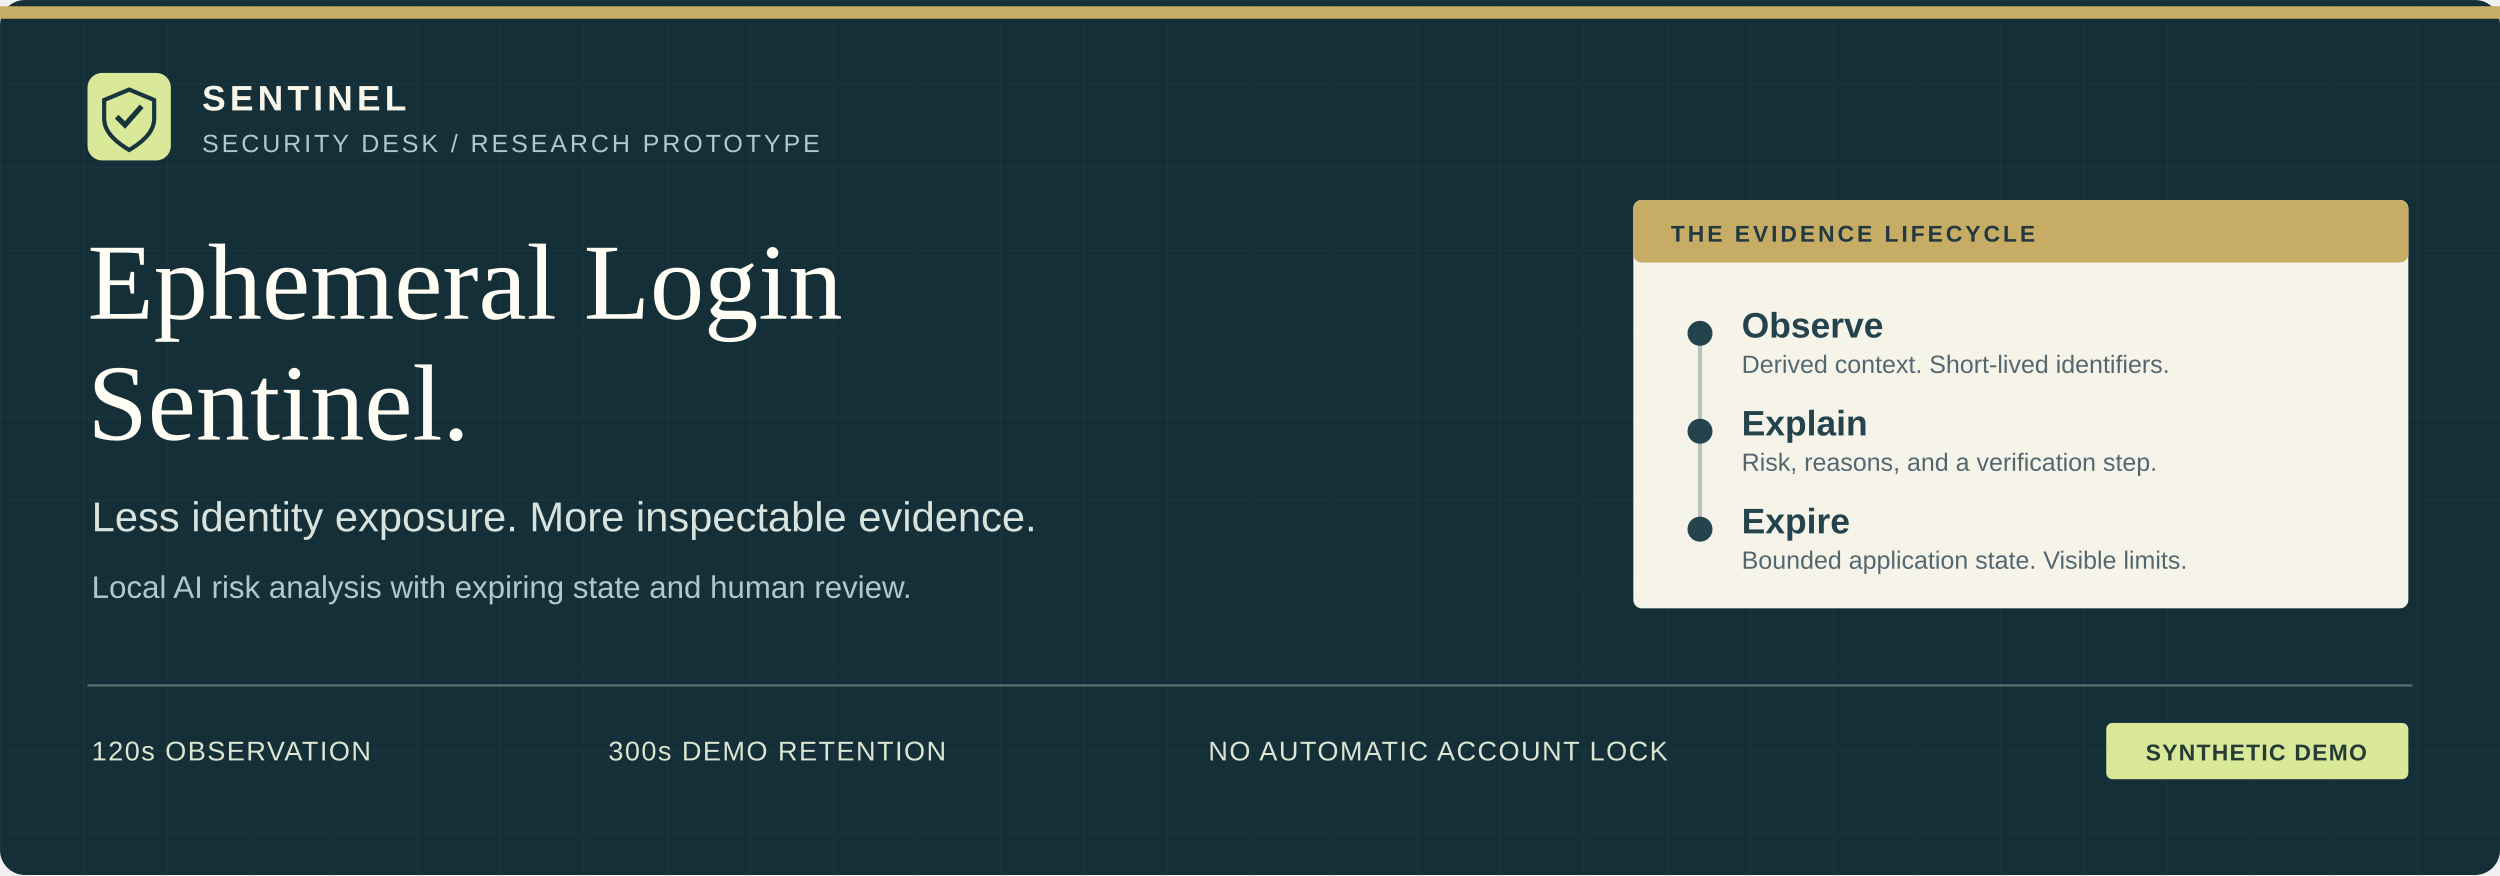
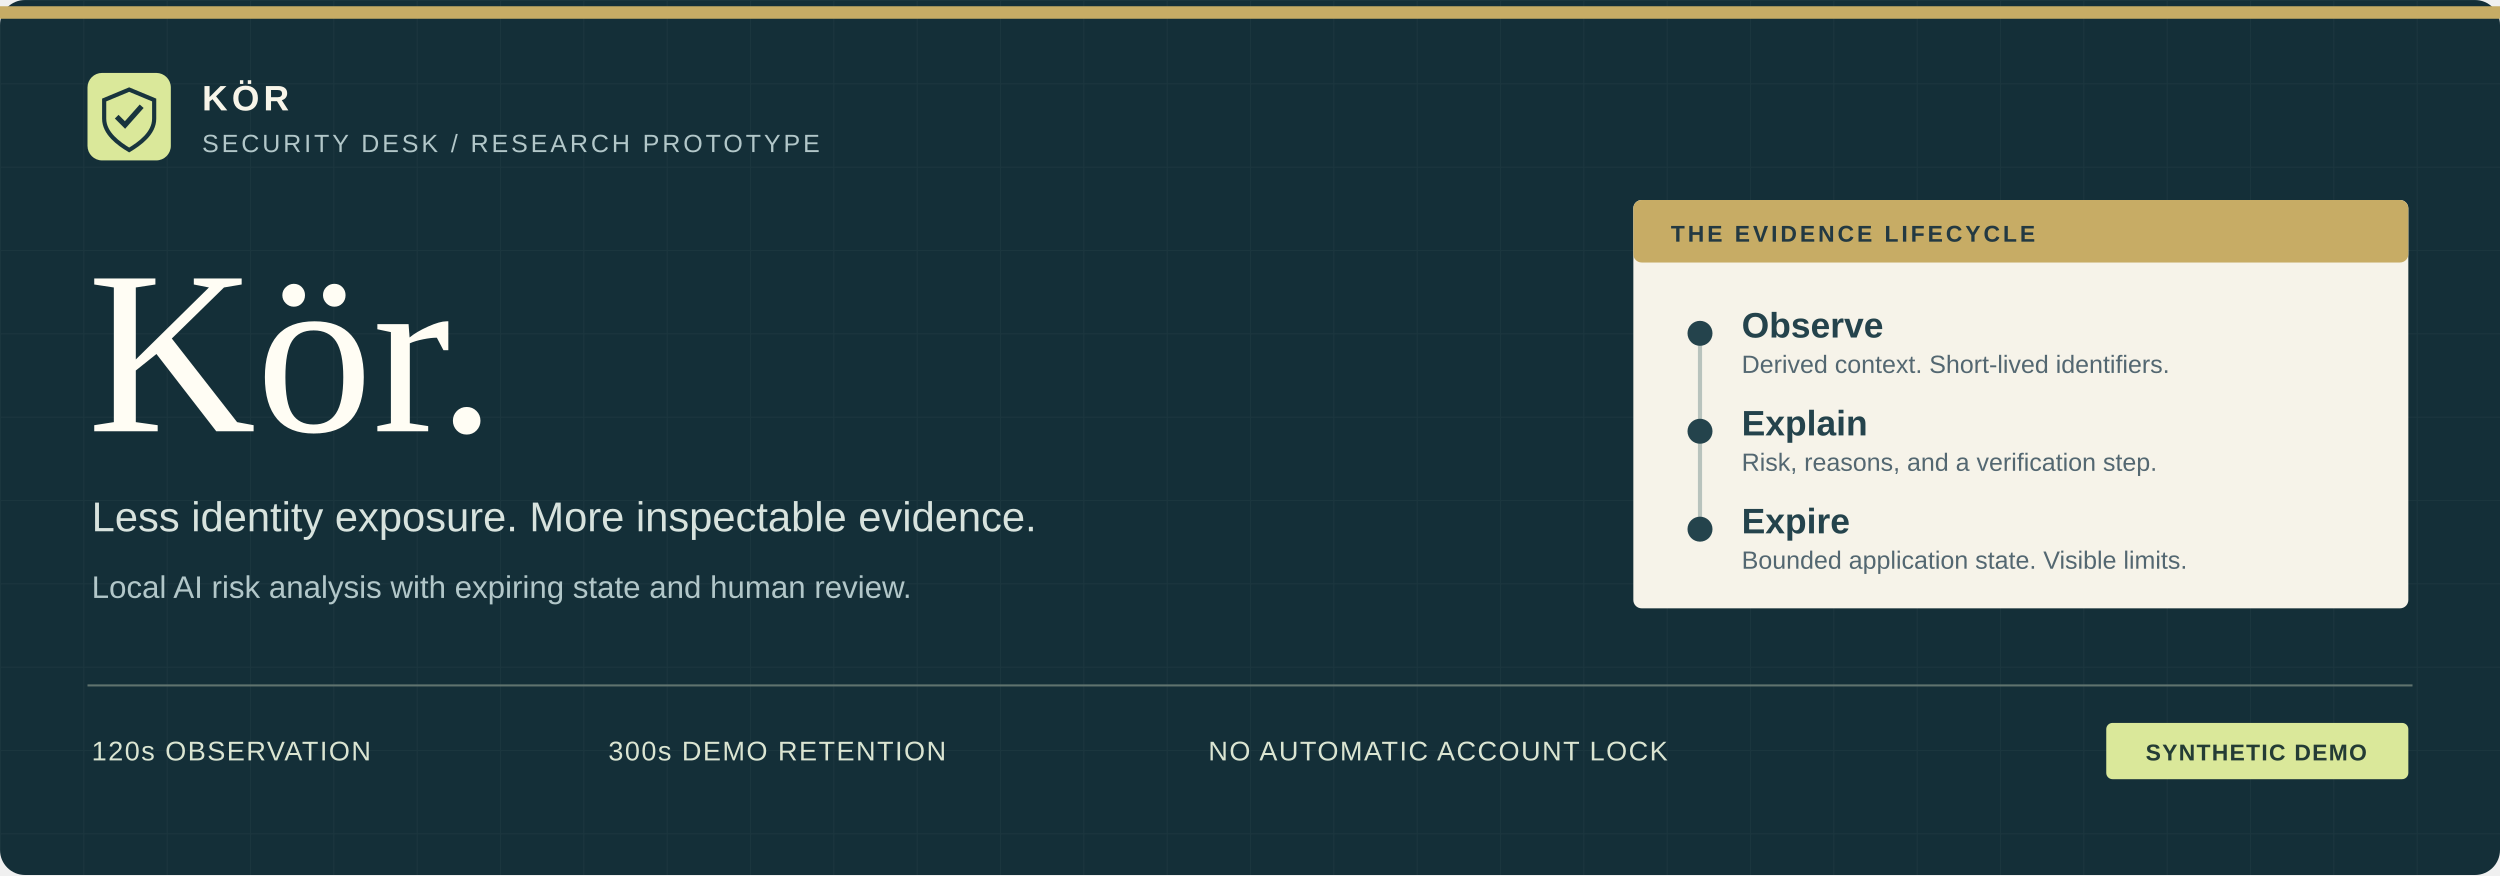
<svg xmlns="http://www.w3.org/2000/svg" width="1200" height="420" viewBox="0 0 1200 420" role="img" aria-labelledby="title desc">
  <defs>
    <pattern id="grid" width="40" height="40" patternUnits="userSpaceOnUse">
      <path d="M40 0H0V40" fill="none" stroke="#fff" stroke-opacity=".035" />
    </pattern>
  </defs>
  <rect width="1200" height="420" rx="12" fill="#142f38" />
  <rect width="1200" height="420" rx="12" fill="url(#grid)" />
  <path d="M0 6H1200" stroke="#c7ac65" stroke-width="6" />
  <g font-family="Arial, Helvetica, sans-serif">
    <rect x="42" y="35" width="40" height="42" rx="7" fill="#dae89a" />
    <path d="M62 43l12 5v9c0 7-7 12-12 15-5-3-12-8-12-15v-9z" fill="none" stroke="#18343d" stroke-width="2" />
    <path d="m56 56 4 4 8-9" fill="none" stroke="#18343d" stroke-width="2.5" />
-     <text x="97" y="53" fill="#f8f5e9" font-size="17" font-weight="700" letter-spacing="2">SENTINEL</text>
+     <text x="97" y="53" fill="#f8f5e9" font-size="17" font-weight="700" letter-spacing="2">KÖR</text>
    <text x="97" y="73" fill="#b2c7c9" font-size="12" letter-spacing="1.4">SECURITY DESK / RESEARCH PROTOTYPE</text>
-     <text x="42" y="153" fill="#fffdf4" font-family="Georgia, 'Times New Roman', serif" font-size="52">Ephemeral Login</text>
-     <text x="42" y="211" fill="#fffdf4" font-family="Georgia, 'Times New Roman', serif" font-size="52">Sentinel.</text>
+     <text x="42" y="207" fill="#fffdf4" font-family="Georgia, 'Times New Roman', serif" font-size="112">Kör.</text>
    <text x="44" y="255" fill="#d8e3de" font-size="20">Less identity exposure. More inspectable evidence.</text>
    <text x="44" y="287" fill="#b2c7c9" font-size="15">Local AI risk analysis with expiring state and human review.</text>
    <g transform="translate(784 96)">
      <rect width="372" height="196" rx="4" fill="#f6f3e9" />
      <rect width="372" height="30" rx="4" fill="#c7ac65" />
      <text x="18" y="20" fill="#233942" font-size="11" font-weight="700" letter-spacing="1.4">THE EVIDENCE LIFECYCLE</text>
      <path d="M32 65v95" stroke="#b8c3bd" stroke-width="2" />
      <g fill="#24434c">
        <circle cx="32" cy="64" r="6" />
        <circle cx="32" cy="111" r="6" />
        <circle cx="32" cy="158" r="6" />
      </g>
      <g fill="#24434c" font-size="17" font-weight="700">
        <text x="52" y="66">Observe</text>
        <text x="52" y="113">Explain</text>
        <text x="52" y="160">Expire</text>
      </g>
      <g fill="#536771" font-size="12">
        <text x="52" y="83">Derived context. Short-lived identifiers.</text>
        <text x="52" y="130">Risk, reasons, and a verification step.</text>
        <text x="52" y="177">Bounded application state. Visible limits.</text>
      </g>
    </g>
    <path d="M42 329H1158" stroke="#60736e" stroke-width="1" />
    <g fill="#dbe5d2" font-size="13" letter-spacing=".7">
      <text x="44" y="365">120s OBSERVATION</text>
      <text x="292" y="365">300s DEMO RETENTION</text>
      <text x="580" y="365">NO AUTOMATIC ACCOUNT LOCK</text>
    </g>
    <rect x="1011" y="347" width="145" height="27" rx="3" fill="#dae89a" />
    <text x="1083" y="365" fill="#243c35" text-anchor="middle" font-size="11" font-weight="700" letter-spacing=".6">SYNTHETIC DEMO</text>
  </g>
</svg>
